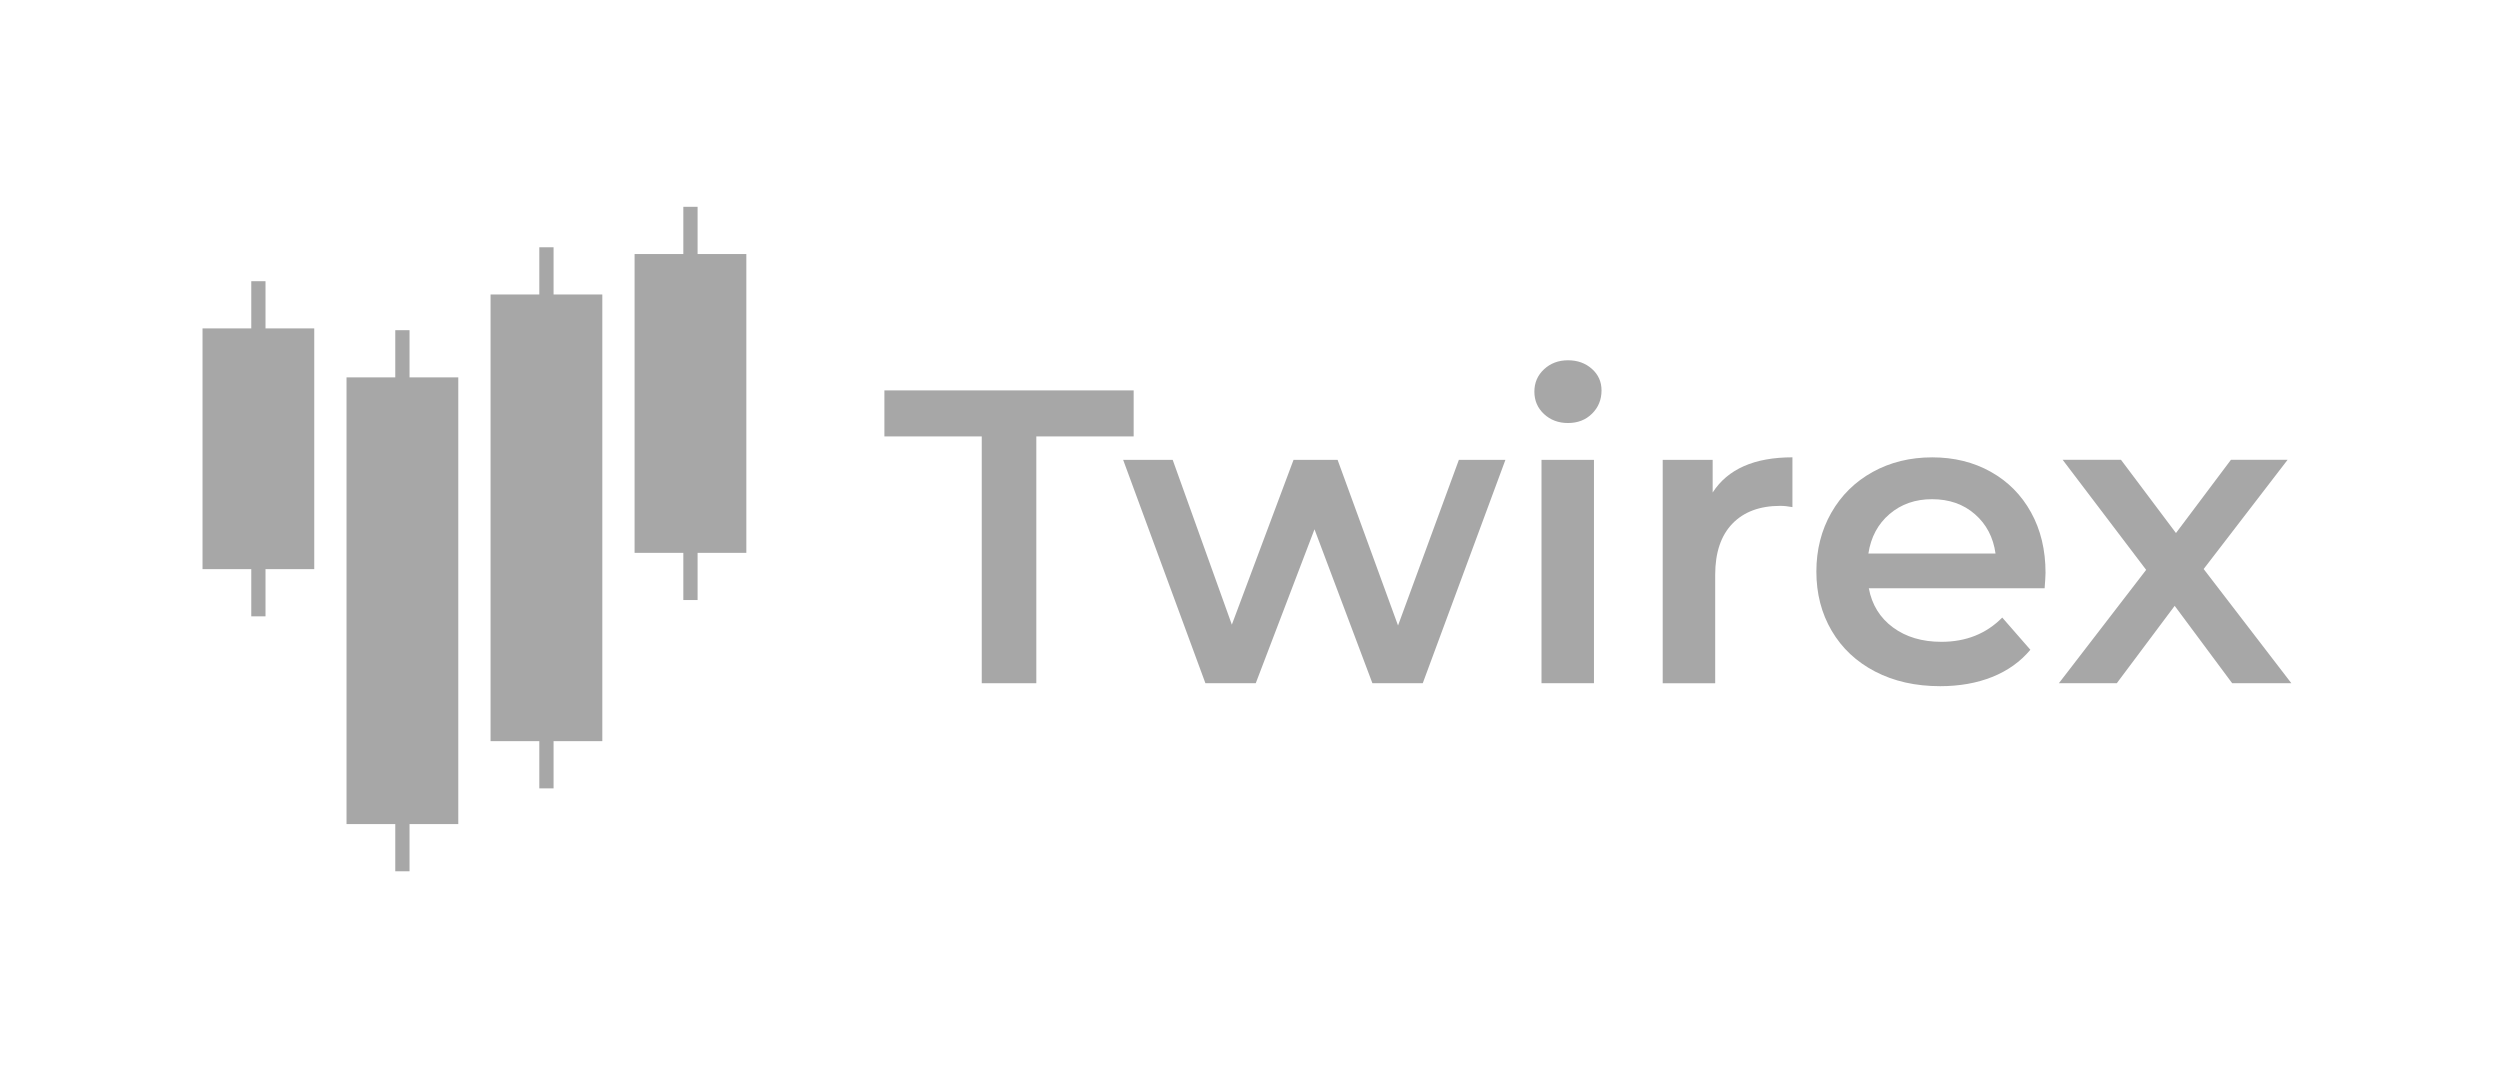
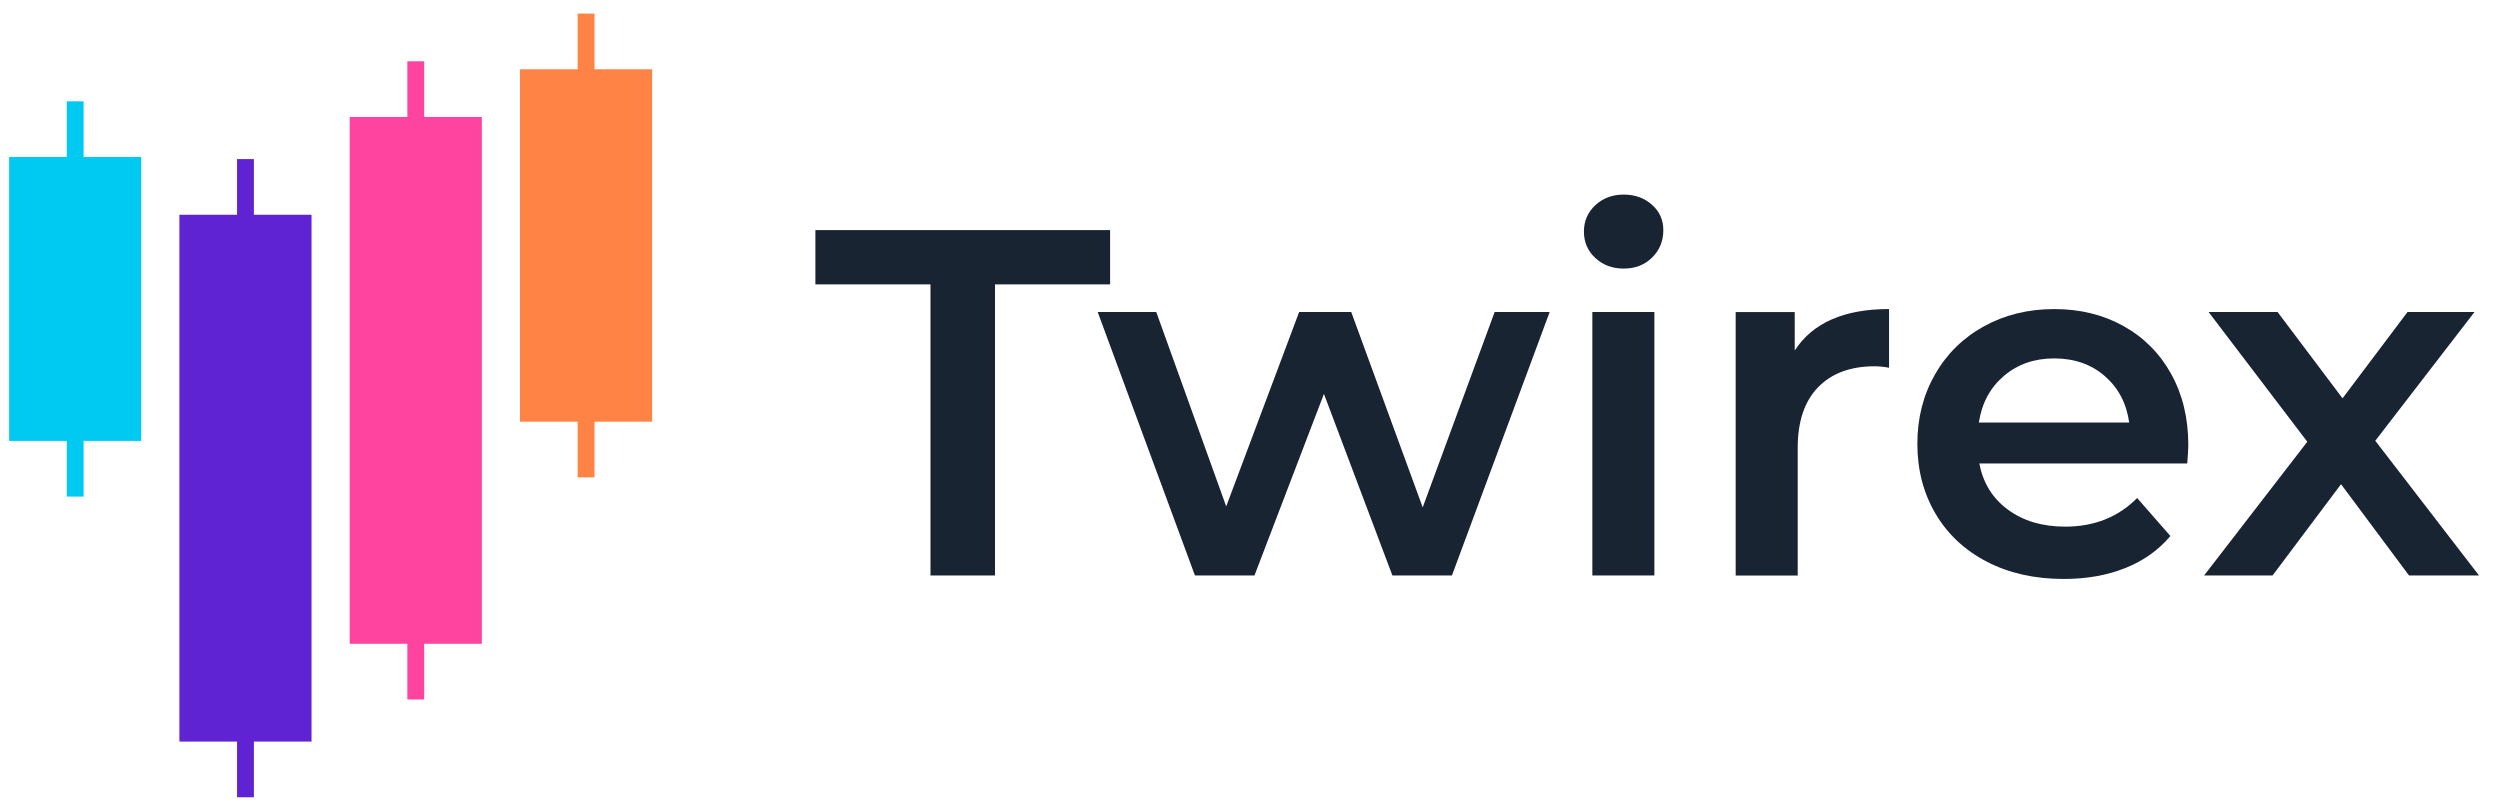
- <svg xmlns="http://www.w3.org/2000/svg" width="188" height="82" viewBox="0 0 188 82" fill="none">
-   <path d="M73.828 32.819H66.507V29.358H85.251V32.819H77.931V51.379H73.828V32.819Z" fill="#A7A7A7" />
-   <path d="M113.207 34.581L106.991 51.379H103.205L98.85 39.803L94.432 51.379H90.647L84.461 34.581H88.186L92.635 46.974L97.274 34.581H100.587L105.132 47.038L109.707 34.581H113.207Z" fill="#A7A7A7" />
-   <path d="M116.111 31.137C115.627 30.687 115.385 30.125 115.385 29.452C115.385 28.782 115.627 28.22 116.111 27.77C116.595 27.32 117.195 27.093 117.911 27.093C118.626 27.093 119.225 27.308 119.709 27.737C120.193 28.168 120.435 28.707 120.435 29.358C120.435 30.052 120.2 30.633 119.725 31.104C119.251 31.577 118.647 31.811 117.911 31.811C117.195 31.811 116.595 31.586 116.111 31.137ZM115.921 34.581H119.866V51.379H115.921V34.581Z" fill="#A7A7A7" />
-   <path d="M134.791 34.391V38.135C134.455 38.071 134.15 38.041 133.875 38.041C132.34 38.041 131.139 38.486 130.277 39.379C129.415 40.271 128.982 41.555 128.982 43.233V51.381H125.036V34.583H128.792V37.036C129.931 35.272 131.929 34.391 134.791 34.391Z" fill="#A7A7A7" />
-   <path d="M153.756 44.238H140.535C140.765 45.475 141.371 46.456 142.349 47.181C143.329 47.904 144.541 48.265 145.994 48.265C147.846 48.265 149.371 47.656 150.569 46.44L152.684 48.863C151.927 49.765 150.969 50.446 149.813 50.908C148.656 51.37 147.352 51.601 145.9 51.601C144.048 51.601 142.419 51.234 141.009 50.5C139.599 49.767 138.511 48.743 137.743 47.434C136.974 46.124 136.591 44.639 136.591 42.982C136.591 41.347 136.965 39.873 137.712 38.561C138.46 37.251 139.496 36.228 140.821 35.494C142.147 34.761 143.639 34.393 145.303 34.393C146.943 34.393 148.412 34.754 149.704 35.478C150.999 36.202 152.01 37.219 152.734 38.531C153.46 39.84 153.824 41.356 153.824 43.076C153.819 43.347 153.796 43.734 153.756 44.238ZM142.095 38.655C141.223 39.4 140.69 40.391 140.502 41.628H150.064C149.895 40.412 149.38 39.426 148.518 38.671C147.655 37.917 146.581 37.54 145.298 37.54C144.036 37.537 142.969 37.91 142.095 38.655Z" fill="#A7A7A7" />
-   <path d="M167.86 51.379L163.536 45.559L159.182 51.379H154.827L161.391 42.853L155.112 34.578H159.499L163.633 40.084L167.766 34.578H172.027L165.715 42.79L172.311 51.379H167.86Z" fill="#A7A7A7" />
-   <path d="M23.632 24.696H19.966V21.147H18.896V24.696H15.23V42.799H18.896V46.349H19.966V42.799H23.632V24.696Z" fill="#A7A7A7" />
-   <path d="M34.463 28.379H30.797V24.83H29.725V28.379H26.059V61.971H29.725V65.52H30.797V61.971H34.463V28.379Z" fill="#A7A7A7" />
-   <path d="M45.294 22.145H41.628V18.595H40.556V22.145H36.89V55.734H40.556V59.286H41.628V55.734H45.294V22.145Z" fill="#A7A7A7" />
-   <path d="M56.125 19.104H52.459V15.552H51.387V19.104H47.721V41.574H51.387V45.123H52.459V41.574H56.125V19.104Z" fill="#A7A7A7" />
+ <svg xmlns="http://www.w3.org/2000/svg" width="467" height="151" viewBox="0 0 467 151" fill="none">
+   <path d="M173.816 53.122H152.315V42.984H207.368V53.122H185.867V107.498H173.816V53.122V53.122Z" fill="#182432" />
+   <path d="M289.478 58.284L271.221 107.498H260.101L247.311 73.583L234.335 107.498H223.215L205.049 58.284H215.989L229.055 94.594L242.68 58.284H252.412L265.761 94.779L279.2 58.284H289.478V58.284Z" fill="#182432" />
+   <path d="M298.009 48.194C296.587 46.876 295.876 45.229 295.876 43.259C295.876 41.295 296.587 39.648 298.009 38.33C299.431 37.013 301.191 36.347 303.296 36.347C305.394 36.347 307.154 36.978 308.576 38.234C309.998 39.497 310.709 41.076 310.709 42.984C310.709 45.016 310.019 46.718 308.625 48.098C307.23 49.484 305.456 50.171 303.296 50.171C301.191 50.171 299.431 49.512 298.009 48.194ZM297.45 58.284H309.039V107.498H297.45V58.284Z" fill="#182432" />
+   <path d="M352.875 57.728V68.696C351.888 68.511 350.991 68.422 350.183 68.422C345.676 68.422 342.149 69.726 339.616 72.341C337.083 74.956 335.813 78.718 335.813 83.632V107.505H324.224V58.291H335.254V65.477C338.601 60.309 344.468 57.728 352.875 57.728Z" fill="#182432" />
+   <path d="M408.577 86.577H369.745C370.421 90.201 372.202 93.077 375.073 95.198C377.951 97.319 381.513 98.376 385.779 98.376C391.218 98.376 395.697 96.591 399.217 93.029L405.429 100.126C403.207 102.769 400.391 104.766 396.995 106.118C393.599 107.47 389.768 108.15 385.503 108.15C380.063 108.15 375.28 107.072 371.139 104.924C366.997 102.775 363.802 99.776 361.545 95.939C359.288 92.102 358.162 87.75 358.162 82.898C358.162 78.107 359.26 73.789 361.455 69.945C363.65 66.109 366.694 63.109 370.587 60.961C374.48 58.812 378.863 57.735 383.749 57.735C388.567 57.735 392.881 58.792 396.677 60.913C400.481 63.033 403.449 66.012 405.574 69.856C407.707 73.693 408.777 78.134 408.777 83.172C408.763 83.968 408.694 85.101 408.577 86.577ZM374.328 70.22C371.767 72.403 370.2 75.306 369.648 78.93H397.733C397.236 75.368 395.725 72.478 393.192 70.268C390.659 68.058 387.504 66.953 383.736 66.953C380.029 66.946 376.895 68.037 374.328 70.22Z" fill="#182432" />
+   <path d="M450.005 107.498L437.304 90.448L424.514 107.498H411.724L431.003 82.52L412.56 58.277H425.446L437.587 74.407L449.728 58.277H462.242L443.703 82.335L463.078 107.498H450.005V107.498Z" fill="#182432" />
+   <path d="M26.382 29.325H15.615V18.926H12.474V29.325H1.706V82.362H12.474V92.761H15.615V82.362H26.382V29.325Z" fill="#01CAF2" />
+   <path d="M58.195 40.115H47.427V29.716H44.28V40.115H33.512V138.529H44.28V148.928H47.427V138.529H58.195V40.115Z" fill="#6023D3" />
+   <path d="M90.008 21.85H79.24V11.451H76.093V21.85H65.325V120.258H76.093V130.663H79.24V120.258H90.008V21.85Z" fill="#FE449E" />
+   <path d="M121.82 12.941H111.053V2.535H107.905V12.941H97.138V78.772H107.905V89.171H111.053V78.772H121.82V12.941Z" fill="#FF8344" />
</svg>
